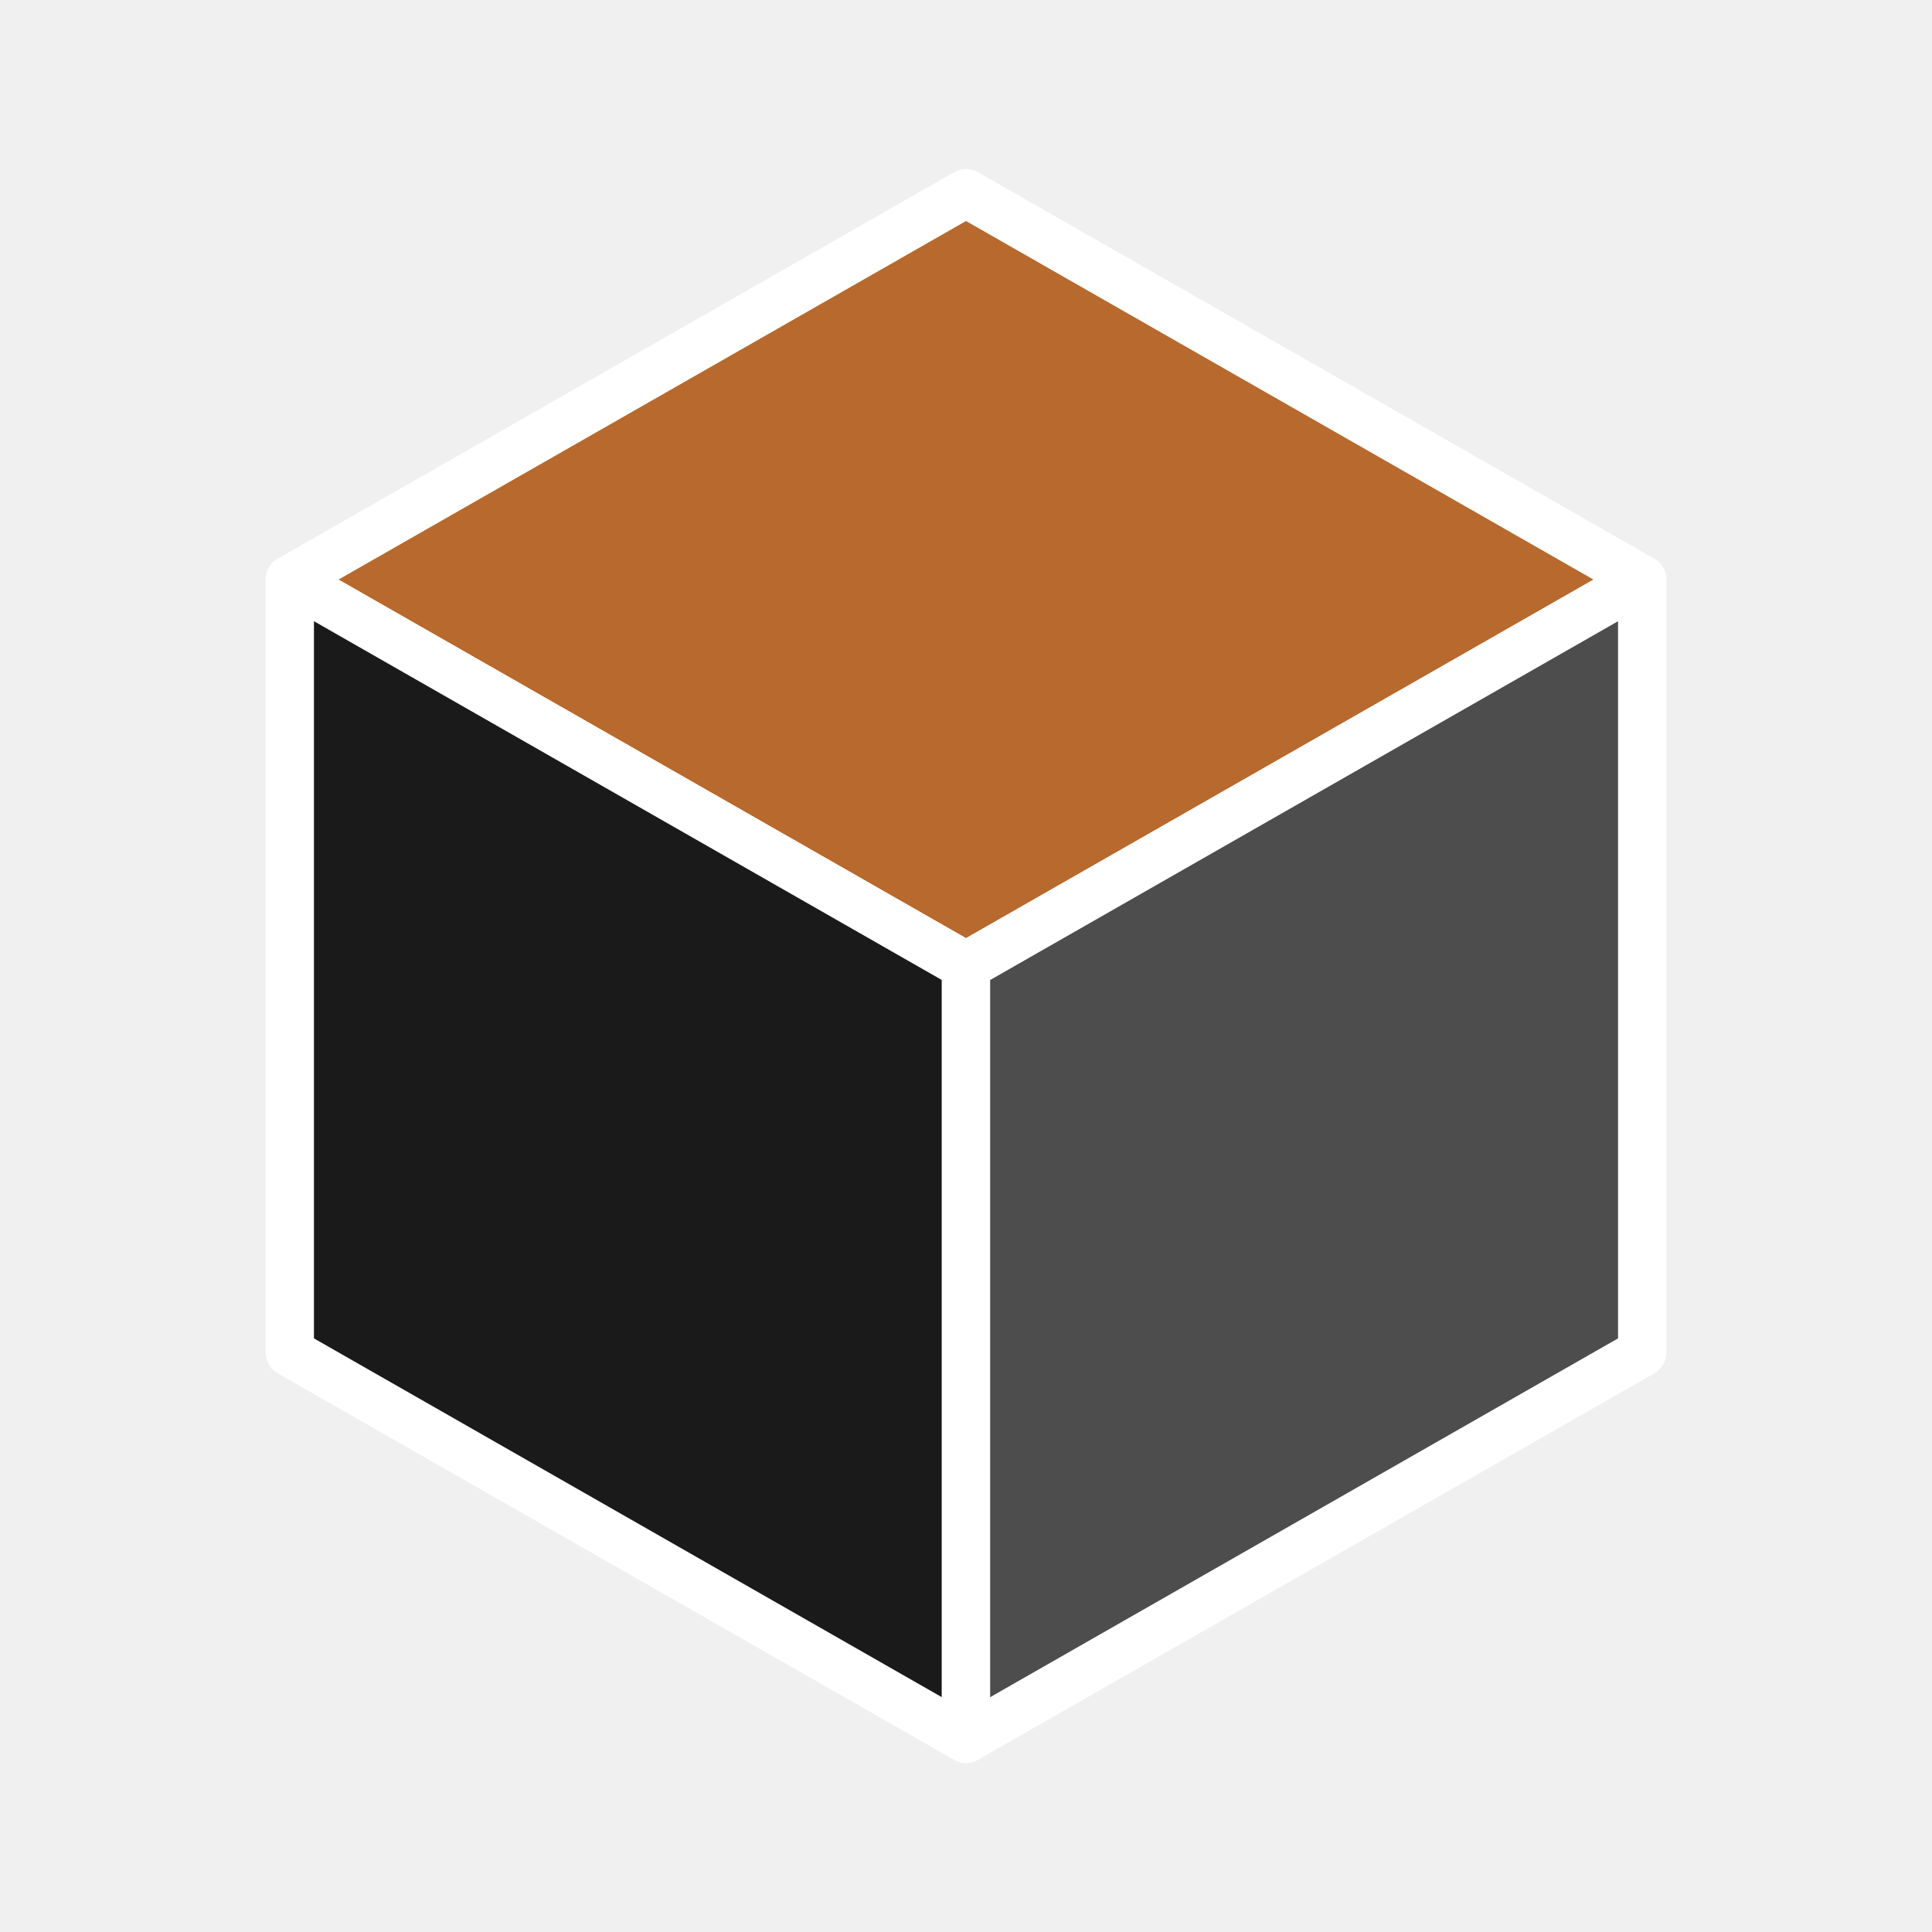
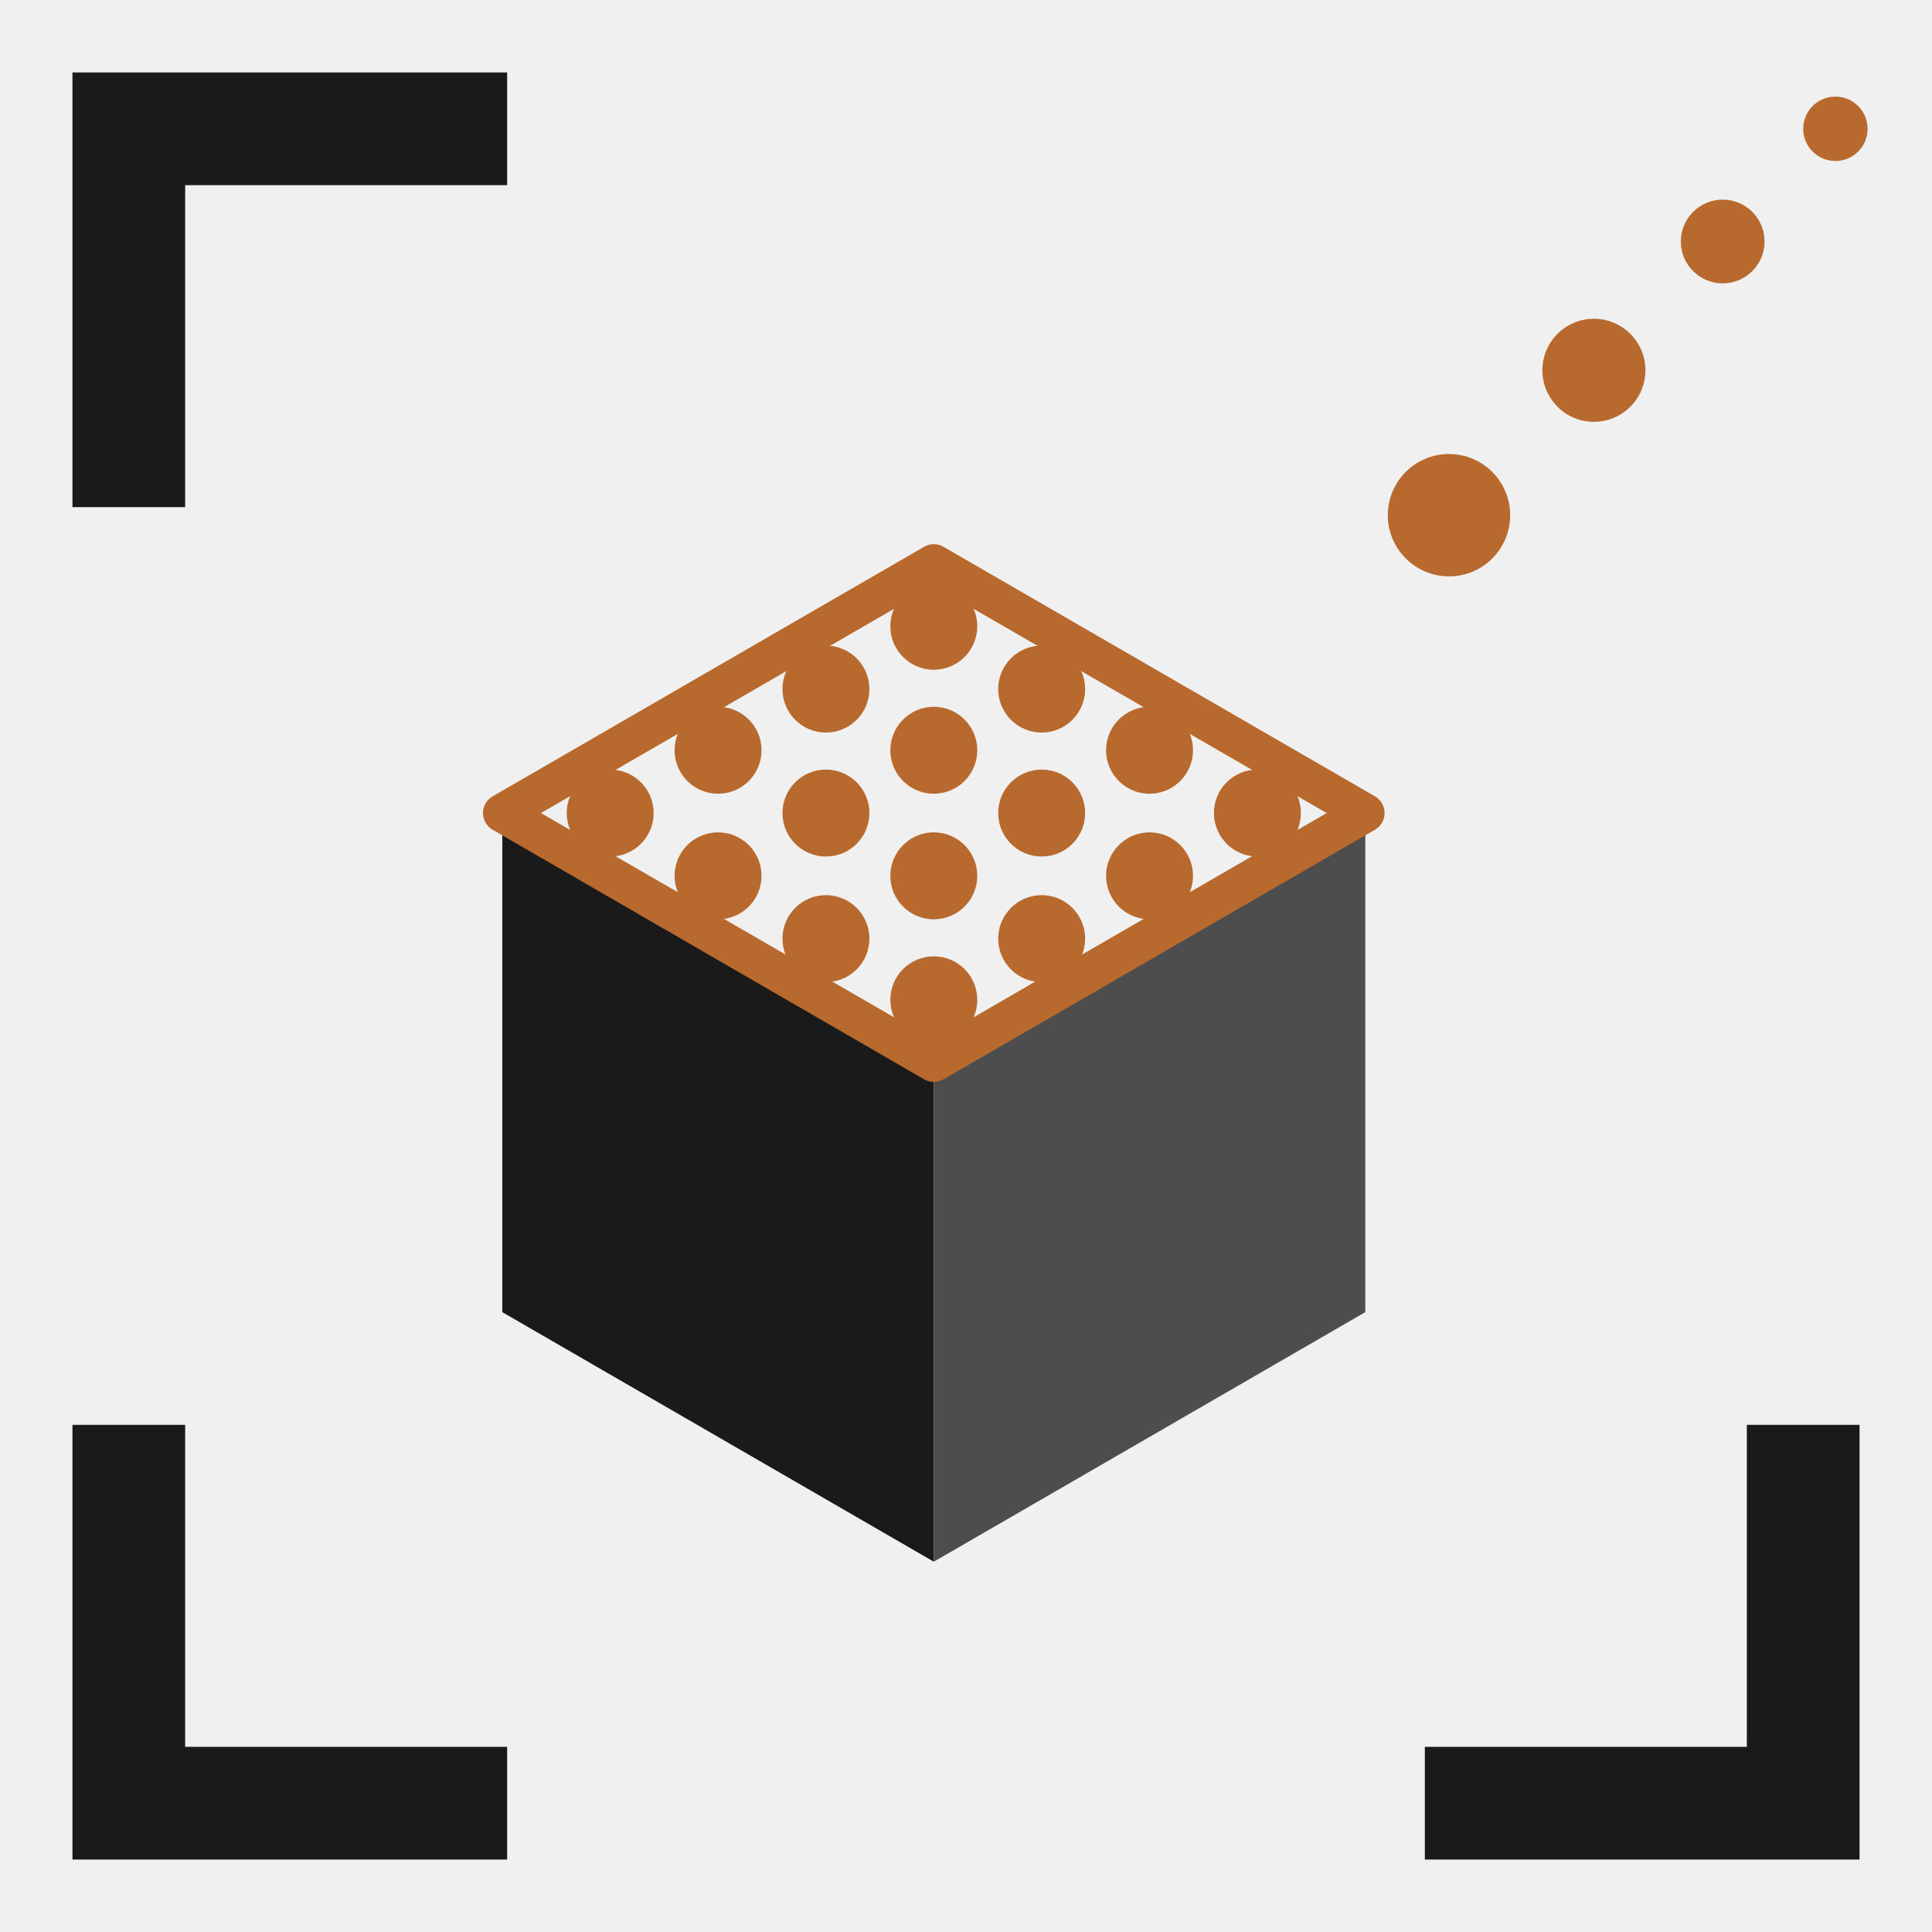
<svg xmlns="http://www.w3.org/2000/svg" viewBox="0 0 120 120" width="120" height="120" role="img" aria-label="GEN3 Works">
-   <polygon points="60.0,12.0 102.0,36.0 60.0,60.0 18.0,36.0" fill="#B8692E" stroke="#FFFFFF" stroke-width="3.0" stroke-linejoin="round" />
-   <polygon points="18.0,36.0 60.0,60.0 60.0,108.0 18.0,84.0" fill="#1A1A1A" stroke="#FFFFFF" stroke-width="3.0" stroke-linejoin="round" />
-   <polygon points="60.0,60.0 102.0,36.0 102.0,84.0 60.0,108.0" fill="#4D4D4D" stroke="#FFFFFF" stroke-width="3.0" stroke-linejoin="round" />
+   <path d="M8 28 L8 8 L28 8" fill="none" stroke="#1A1A1A" stroke-width="7" stroke-linecap="square" />
+   <path d="M8 92 L8 112 L28 112" fill="none" stroke="#1A1A1A" stroke-width="7" stroke-linecap="square" />
+   <path d="M112 92 L112 112 L92 112" fill="none" stroke="#1A1A1A" stroke-width="7" stroke-linecap="square" />
+   <polygon points="31.2,50.5 58.0,66.0 58.0,97.0 31.2,81.5" fill="#1A1A1A" />
+   <polygon points="58.0,66.0 84.8,50.5 84.8,81.5 58.0,97.0" fill="#4D4D4D" />
+   <polygon points="58.0,35.0 84.8,50.5 58.0,66.0 31.2,50.5" fill="none" stroke="#B8692E" stroke-width="2.4" stroke-linejoin="round" />
+   <circle cx="37.9" cy="50.5" r="2.7" fill="#B8692E" />
+   <circle cx="44.6" cy="54.4" r="2.7" fill="#B8692E" />
+   <circle cx="51.3" cy="58.3" r="2.7" fill="#B8692E" />
+   <circle cx="58.0" cy="62.1" r="2.7" fill="#B8692E" />
+   <circle cx="44.6" cy="46.6" r="2.7" fill="#B8692E" />
+   <circle cx="51.3" cy="50.5" r="2.7" fill="#B8692E" />
+   <circle cx="58.0" cy="54.4" r="2.7" fill="#B8692E" />
+   <circle cx="64.7" cy="58.3" r="2.7" fill="#B8692E" />
+   <circle cx="51.3" cy="42.8" r="2.7" fill="#B8692E" />
+   <circle cx="58.0" cy="46.6" r="2.7" fill="#B8692E" />
+   <circle cx="64.7" cy="50.5" r="2.7" fill="#B8692E" />
+   <circle cx="71.4" cy="54.4" r="2.7" fill="#B8692E" />
+   <circle cx="58.0" cy="38.9" r="2.7" fill="#B8692E" />
+   <circle cx="64.7" cy="42.8" r="2.7" fill="#B8692E" />
+   <circle cx="71.4" cy="46.6" r="2.7" fill="#B8692E" />
+   <circle cx="78.1" cy="50.5" r="2.7" fill="#B8692E" />
+   <circle cx="90" cy="32" r="3.8" fill="#B8692E" />
+   <circle cx="99" cy="23" r="3.2" fill="#B8692E" />
+   <circle cx="107" cy="15" r="2.6" fill="#B8692E" />
+   <circle cx="114" cy="8" r="2" fill="#B8692E" />
</svg>
